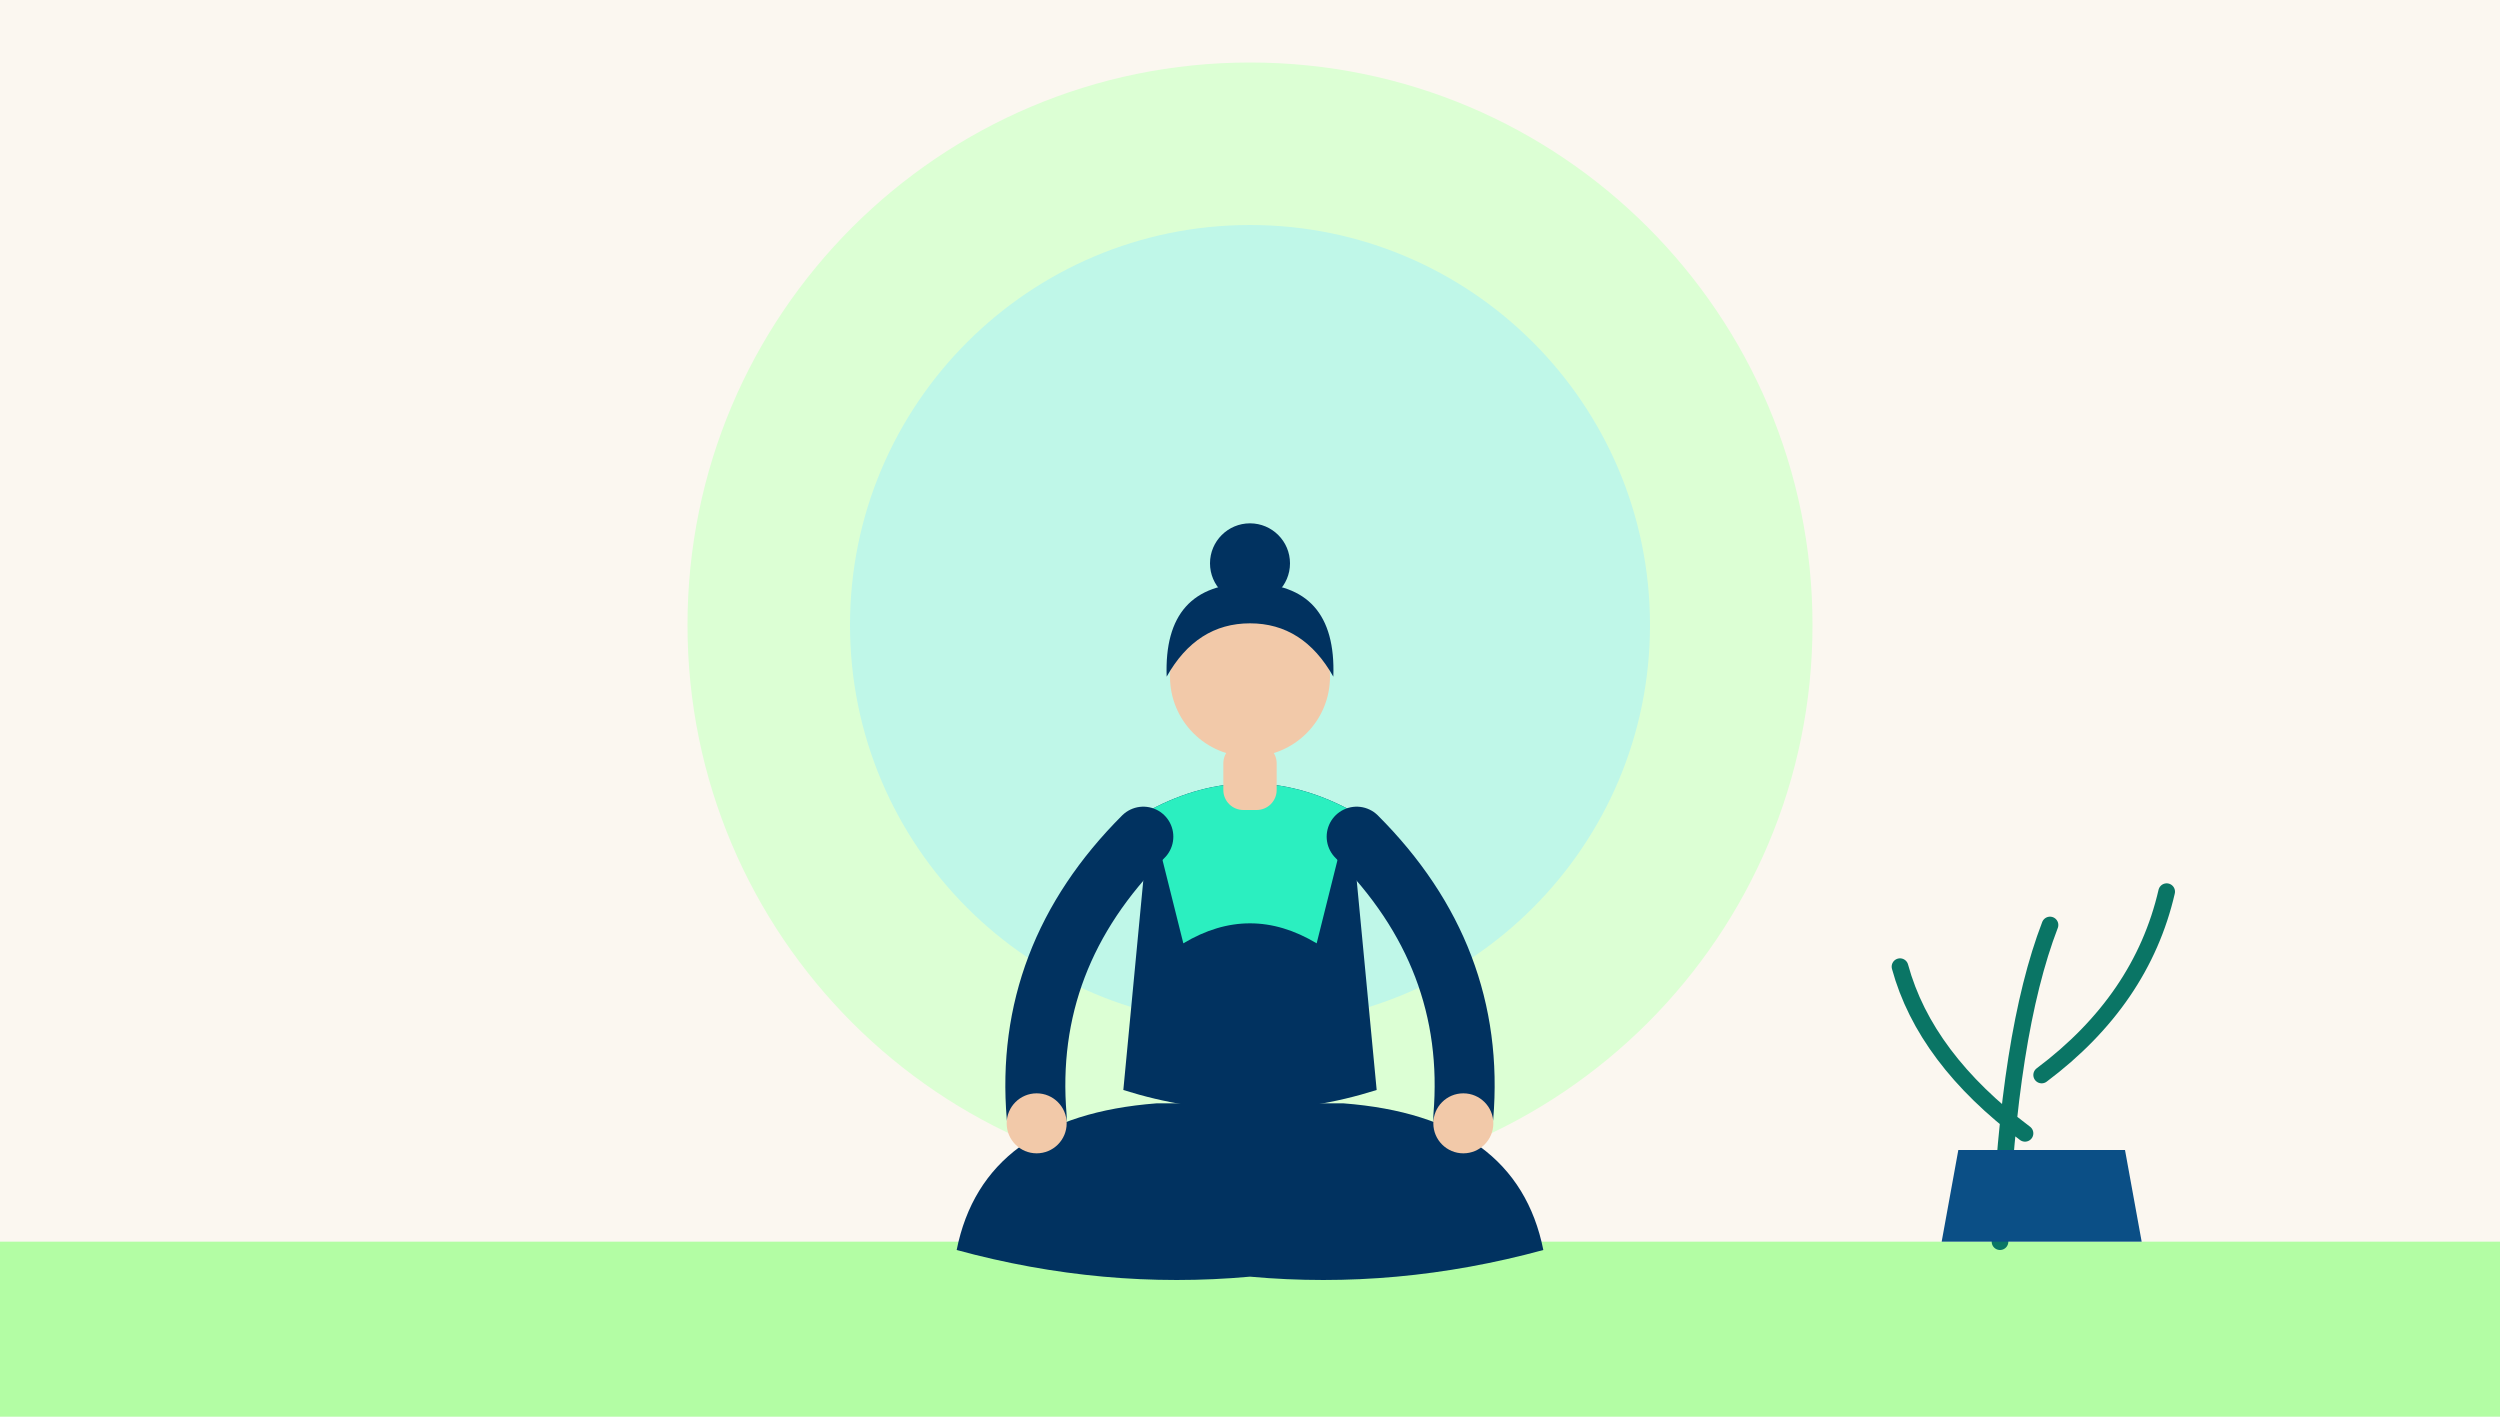
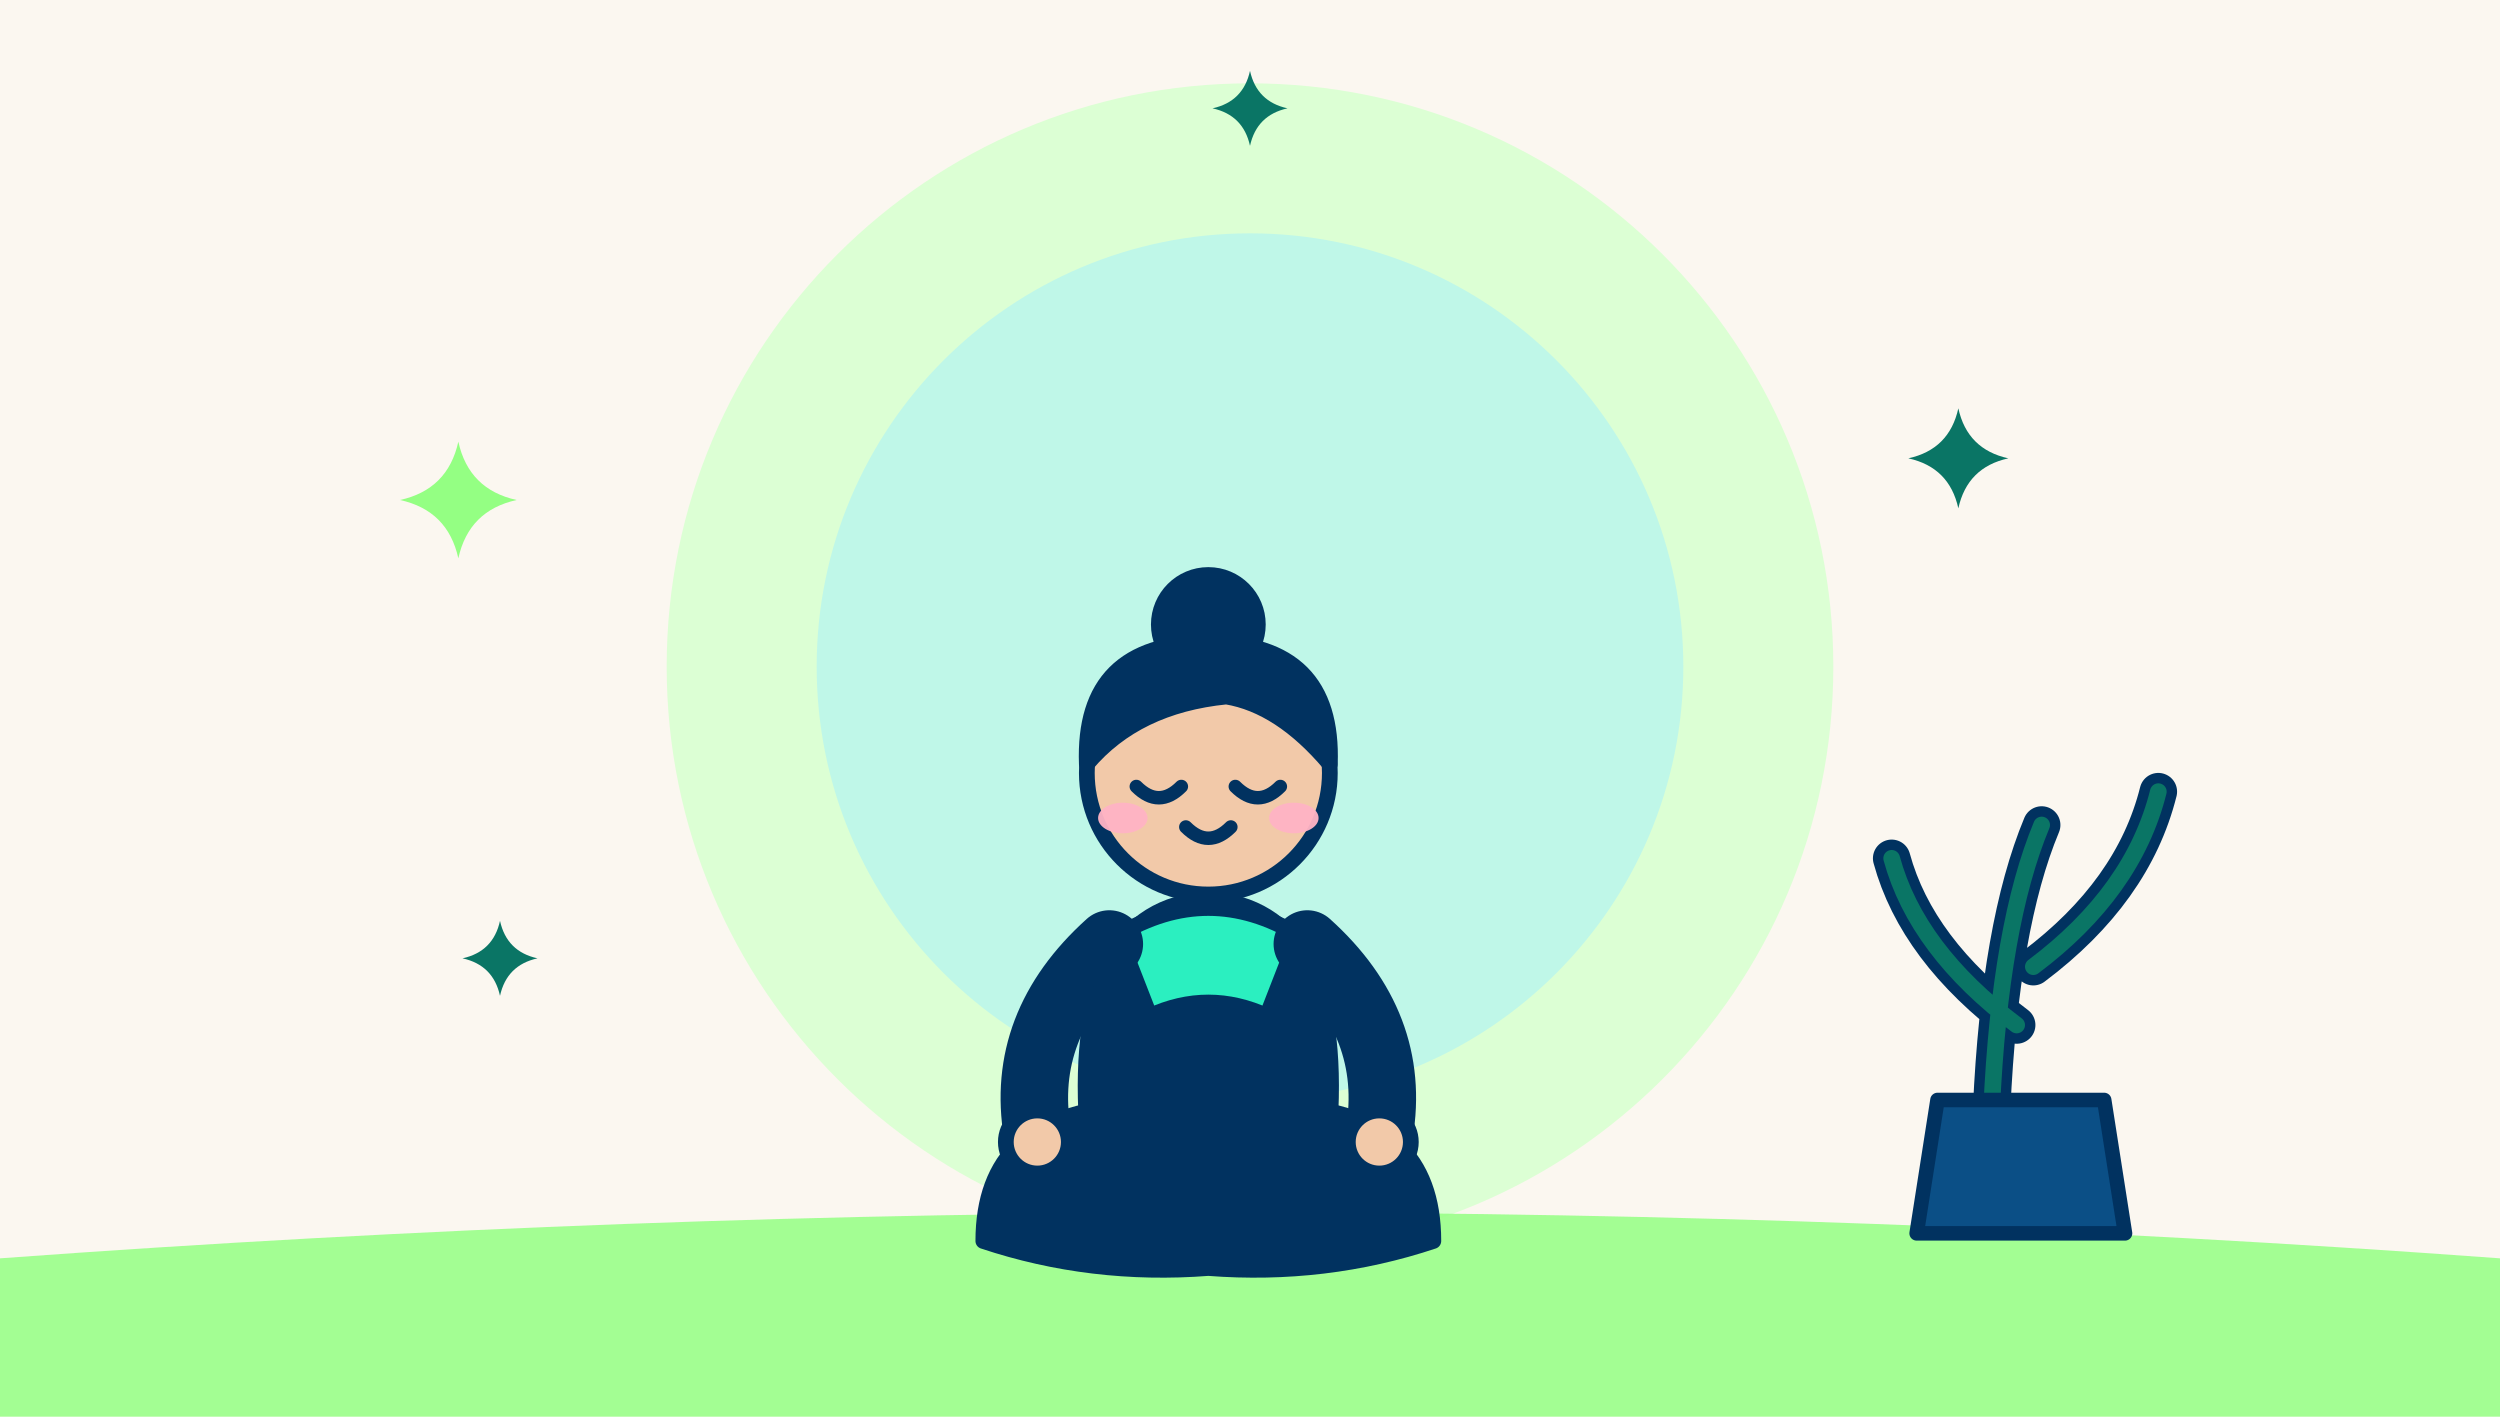
- <svg xmlns="http://www.w3.org/2000/svg" viewBox="0 0 600 340" role="img" aria-label="Una persona medita da sola davanti a un grande cerchio">
+ <svg xmlns="http://www.w3.org/2000/svg" viewBox="0 0 600 340" role="img" aria-label="Un personaggio sorridente medita da solo dentro un grande alone, accanto a una piantina">
  <rect width="600" height="340" fill="#fbf7f0" />
-   <circle cx="300" cy="150" r="135" fill="#dcffd4" />
-   <circle cx="300" cy="150" r="96" fill="#bff7e8" />
-   <path d="M0 298 H600 V340 H0Z" fill="#94ff83" opacity=".7" />
-   <g transform="translate(300 300) scale(1.6)">
-     <path d="M-44 0 Q-40 -20 -14 -22 L14 -22 Q40 -20 44 0 Q22 6 0 4 Q-22 6 -44 0Z" fill="#013260" />
-     <path d="M-19 -24 L-15 -66 Q0 -74 15 -66 L19 -24 Q0 -18 -19 -24Z" fill="#013260" />
-     <path d="M-15 -66 Q0 -74 15 -66 L10 -46 Q0 -52 -10 -46Z" fill="#2befc0" />
-     <path d="M-16 -62 Q-34 -44 -32 -20" stroke="#013260" stroke-width="9" fill="none" stroke-linecap="round" />
-     <path d="M16 -62 Q34 -44 32 -20" stroke="#013260" stroke-width="9" fill="none" stroke-linecap="round" />
-     <circle cx="-32" cy="-19" r="4.5" fill="#f2c9a9" />
-     <circle cx="32" cy="-19" r="4.5" fill="#f2c9a9" />
-     <rect x="-4" y="-76" width="8" height="10" rx="3" fill="#f2c9a9" />
-     <circle cx="0" cy="-86" r="12" fill="#f2c9a9" />
-     <path d="M-12.5 -86 Q-13 -100 0 -100 Q13 -100 12.5 -86 Q8 -94 0 -94 Q-8 -94 -12.5 -86Z" fill="#013260" />
-     <circle cx="0" cy="-103" r="6" fill="#013260" />
+   <circle cx="300" cy="160" r="140" fill="#dcffd4" />
+   <circle cx="300" cy="160" r="104" fill="#bff7e8" />
+   <path d="M0 302 Q300 280 600 302 V340 H0Z" fill="#94ff83" opacity=".85" />
+   <g transform="translate(290 300) scale(1.08)">
+     <path d="M-50 -2 Q-50 -30 -18 -32 H18 Q50 -30 50 -2 Q26 6 0 4 Q-26 6 -50 -2Z" fill="#013260" stroke="#013260" stroke-width="3.5" stroke-linejoin="round" />
+     <path d="M-27 -28 Q-30 -76 0 -78 Q30 -76 27 -28 Q0 -22 -27 -28Z" fill="#013260" stroke="#013260" stroke-width="3.5" stroke-linejoin="round" />
+     <path d="M-20 -70 Q0 -82 20 -70 L13 -52 Q0 -58 -13 -52Z" fill="#2befc0" stroke="#013260" stroke-width="3.5" stroke-linejoin="round" />
+     <path d="M-22 -68 Q-42 -50 -38 -26" stroke="#013260" stroke-width="15" fill="none" stroke-linecap="round" />
+     <path d="M-22 -68 Q-42 -50 -38 -26" stroke="#013260" stroke-width="8" fill="none" stroke-linecap="round" />
+     <circle cx="-38" cy="-24" r="7" fill="#f2c9a9" stroke="#013260" stroke-width="3.5" stroke-linejoin="round" />
+     <path d="M22 -68 Q42 -50 38 -26" stroke="#013260" stroke-width="15" fill="none" stroke-linecap="round" />
+     <path d="M22 -68 Q42 -50 38 -26" stroke="#013260" stroke-width="8" fill="none" stroke-linecap="round" />
+     <circle cx="38" cy="-24" r="7" fill="#f2c9a9" stroke="#013260" stroke-width="3.5" stroke-linejoin="round" />
+     <circle cx="0" cy="-139" r="11" fill="#013260" stroke="#013260" stroke-width="3.5" stroke-linejoin="round" />
+     <circle cx="0" cy="-106" r="27" fill="#f2c9a9" stroke="#013260" stroke-width="3.5" stroke-linejoin="round" />
+     <path d="M-27 -108 Q-28 -135 0 -135 Q28 -135 27 -108 Q16 -121 4 -123 Q-16 -121 -27 -108Z" fill="#013260" stroke="#013260" stroke-width="3.5" stroke-linejoin="round" />
+     <path d="M-16.0 -103.0 Q-11.0 -98.0 -6.0 -103.0" stroke="#013260" stroke-width="3" fill="none" stroke-linecap="round" />
+     <path d="M6.0 -103.0 Q11.0 -98.0 16.0 -103.0" stroke="#013260" stroke-width="3" fill="none" stroke-linecap="round" />
+     <path d="M-5.0 -94.0 Q0.0 -89.0 5.0 -94.0" stroke="#013260" stroke-width="3" fill="none" stroke-linecap="round" />
+     <ellipse cx="-19.0" cy="-96.0" rx="5.5" ry="3.4" fill="#ffb3c4" opacity=".95" />
+     <ellipse cx="19.0" cy="-96.0" rx="5.5" ry="3.4" fill="#ffb3c4" opacity=".95" />
  </g>
-   <path d="M480 298 Q482 248 492 222 M490 258 Q514 240 520 214 M486 272 Q462 254 456 232" stroke="#0a7565" stroke-width="4" fill="none" stroke-linecap="round" />
-   <path d="M466 298 L470 276 H510 L514 298Z" fill="#0b4f86" />
+   <path d="M478 266 Q480 222 490 198 M488 232 Q512 214 518 190 M484 246 Q460 228 454 206" stroke="#013260" stroke-width="9" fill="none" stroke-linecap="round" />
+   <path d="M478 266 Q480 222 490 198 M488 232 Q512 214 518 190 M484 246 Q460 228 454 206" stroke="#0a7565" stroke-width="4" fill="none" stroke-linecap="round" />
+   <path d="M460 296 L465 264 H505 L510 296Z" fill="#0b4f86" stroke="#013260" stroke-width="3.5" stroke-linejoin="round" />
+   <path d="M110 106 Q112.52 117.48 124 120 Q112.52 122.52 110 134 Q107.48 122.52 96 120 Q107.48 117.48 110 106Z" fill="#94ff83" />
+   <path d="M470 98 Q472.16 107.84 482 110 Q472.16 112.16 470 122 Q467.84 112.16 458 110 Q467.84 107.84 470 98Z" fill="#0a7565" />
+   <path d="M120 221 Q121.62 228.38 129 230 Q121.62 231.62 120 239 Q118.38 231.62 111 230 Q118.38 228.38 120 221Z" fill="#0a7565" />
+   <path d="M300 17 Q301.62 24.38 309 26 Q301.62 27.62 300 35 Q298.38 27.62 291 26 Q298.38 24.38 300 17Z" fill="#0a7565" />
</svg>
